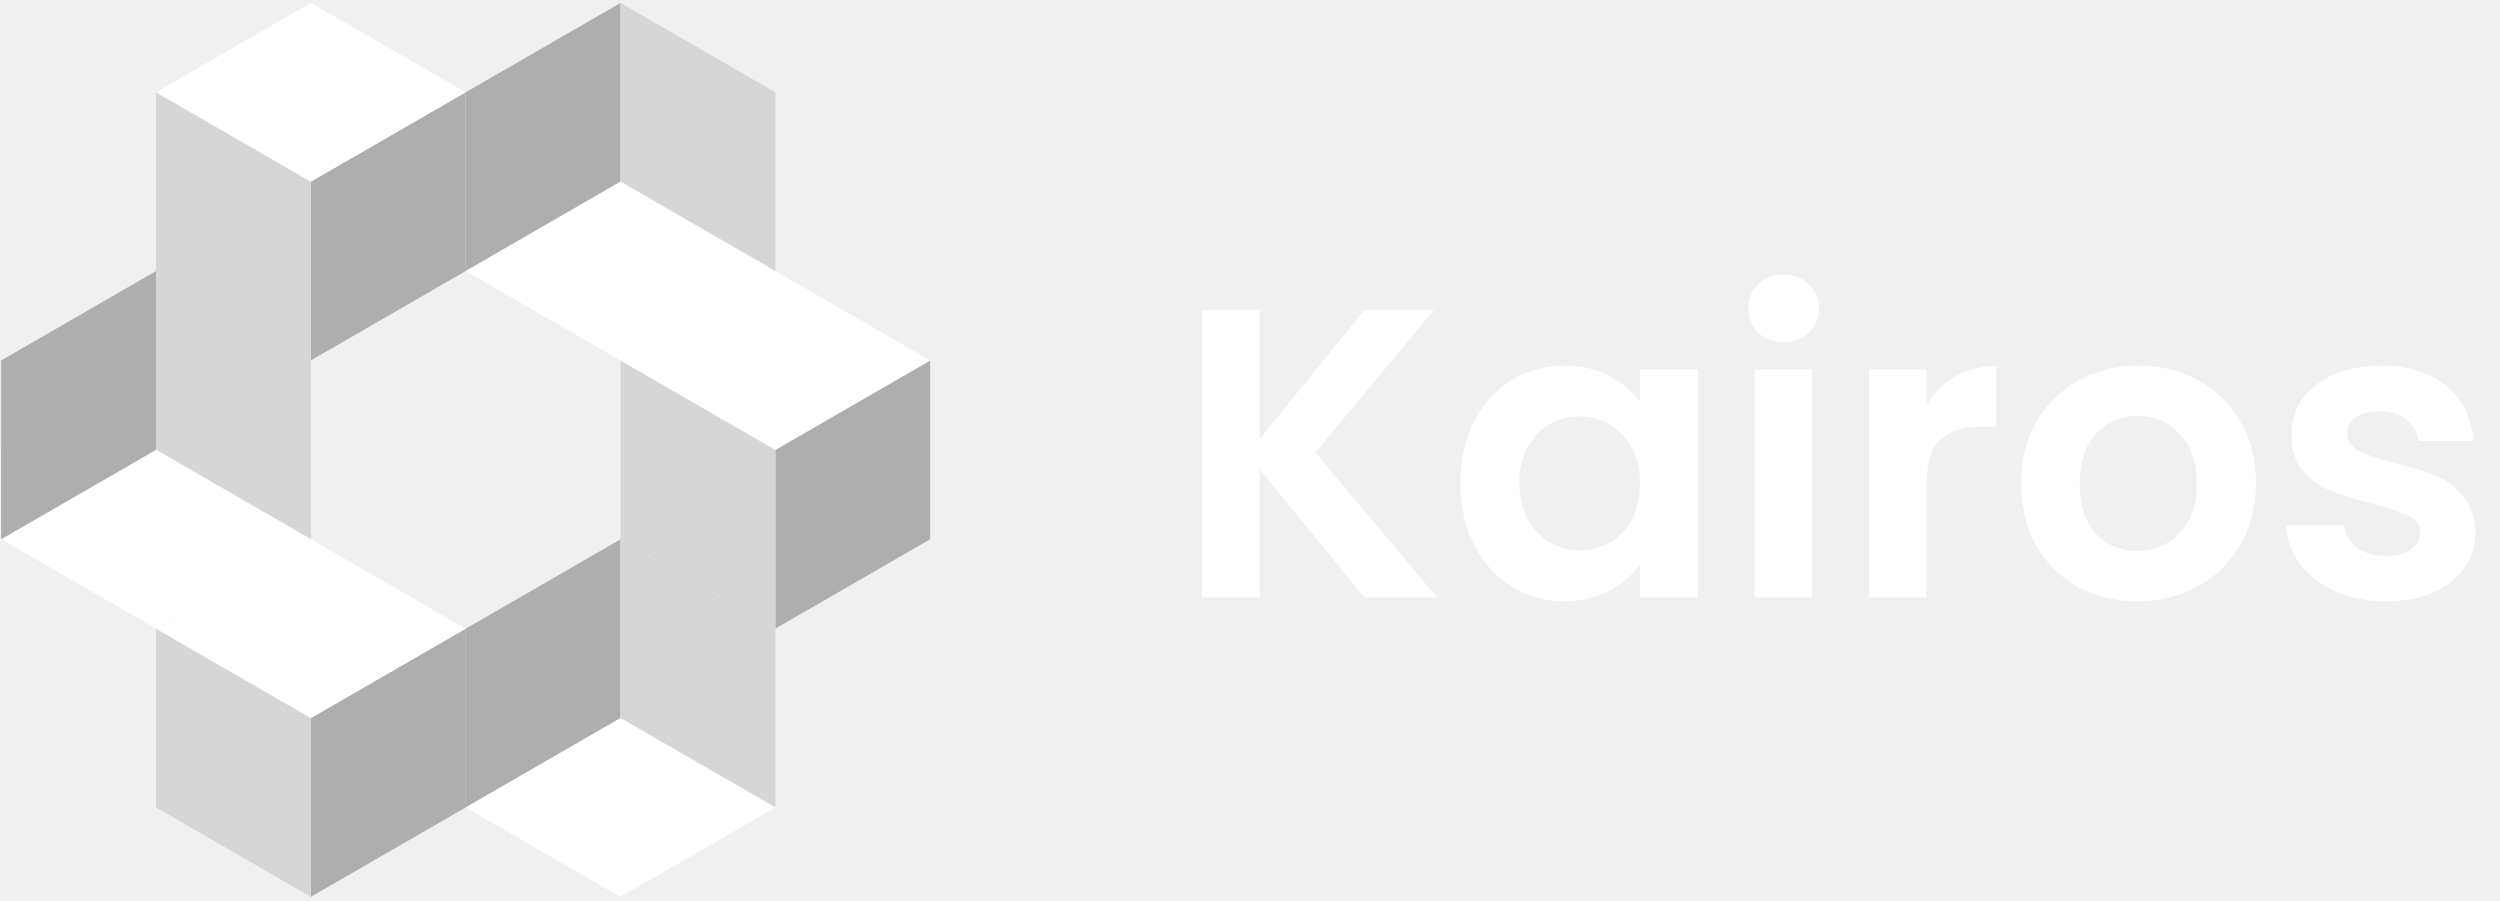
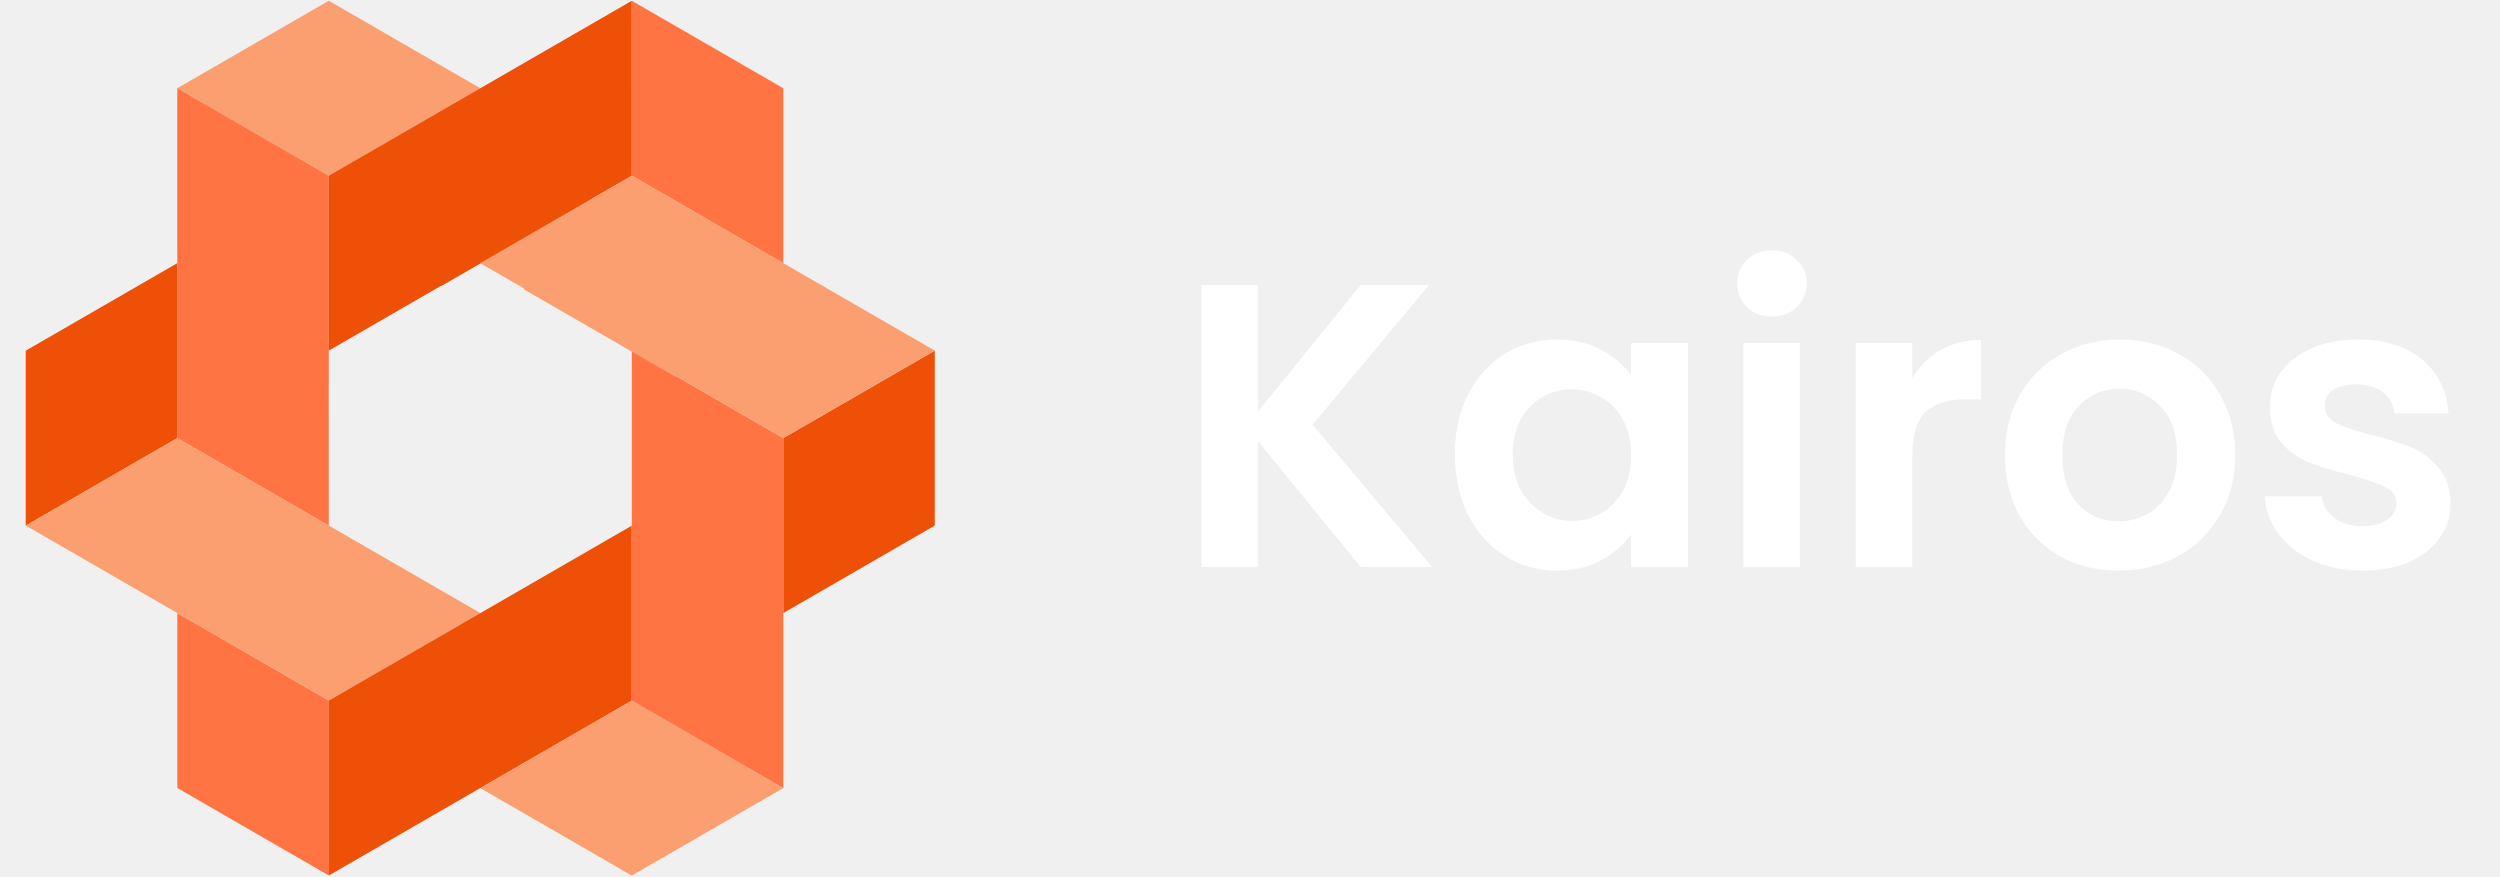
- <svg xmlns="http://www.w3.org/2000/svg" width="347" height="125" viewBox="0 0 347 125" fill="none">
-   <rect width="24.817" height="24.817" transform="matrix(-0.86601 0.500028 -3.18907e-05 1 64.6367 12.8008)" fill="#AEAEAE" />
-   <rect width="24.817" height="24.817" transform="matrix(-0.86601 -0.500028 3.18907e-05 1 43.1436 25.2109)" fill="#D6D6D6" />
-   <rect width="24.817" height="24.817" transform="matrix(-0.866041 0.499972 0.866041 0.499972 43.1436 0.394531)" fill="white" />
-   <rect width="24.817" height="24.817" transform="matrix(3.19859e-05 1 0.86601 0.500028 21.6487 37.6211)" fill="#D6D6D6" />
-   <rect width="24.817" height="24.817" transform="matrix(-0.866041 0.499973 0.866041 0.499972 21.6487 62.4336)" fill="white" />
-   <rect width="24.817" height="24.817" transform="matrix(-3.17834e-05 1 0.866009 -0.500028 0.157593 50.0312)" fill="#AEAEAE" />
-   <rect width="24.817" height="24.817" transform="matrix(-0.86601 0.500028 -3.19781e-05 1 64.6389 87.2539)" fill="#AEAEAE" />
-   <rect width="24.817" height="24.817" transform="matrix(-0.866009 -0.500028 3.18033e-05 1 43.1458 99.6641)" fill="#D6D6D6" />
-   <rect width="24.817" height="24.817" transform="matrix(-0.866041 0.499972 0.866041 0.499973 43.1458 74.8477)" fill="white" />
-   <rect width="24.817" height="24.817" transform="matrix(0.86601 -0.500028 3.18907e-05 -1 64.6334 112.082)" fill="#AEAEAE" />
-   <rect width="24.817" height="24.817" transform="matrix(0.86601 0.500028 -3.18907e-05 -1 86.1266 99.6719)" fill="#D6D6D6" />
-   <rect width="24.817" height="24.817" transform="matrix(0.866041 -0.499972 -0.866041 -0.499972 86.1266 124.488)" fill="white" />
-   <rect width="24.817" height="24.817" transform="matrix(-0.86601 0.500028 -3.19781e-05 1 129.114 50.0273)" fill="#AEAEAE" />
-   <rect width="24.817" height="24.817" transform="matrix(-0.866009 -0.500028 3.18033e-05 1 107.62 62.4375)" fill="#D6D6D6" />
-   <rect width="24.817" height="24.817" transform="matrix(-0.866041 0.499972 0.866041 0.499973 107.62 37.6211)" fill="white" />
-   <rect width="24.817" height="24.817" transform="matrix(0.86601 -0.500028 3.18907e-05 -1 64.635 37.6289)" fill="#AEAEAE" />
-   <rect width="24.817" height="24.817" transform="matrix(0.86601 0.500028 -3.18907e-05 -1 86.1282 25.2188)" fill="#D6D6D6" />
-   <rect width="24.817" height="24.817" transform="matrix(0.866041 -0.499972 -0.866041 -0.499972 86.1282 50.0352)" fill="white" />
-   <path d="M189.374 82.941L174.851 65.159V82.941H166.846V43.031H174.851V60.928L189.374 43.031H199.037L182.57 62.815L199.495 82.941H189.374ZM202.702 66.989C202.702 63.787 203.331 60.947 204.589 58.469C205.885 55.991 207.619 54.086 209.792 52.751C212.003 51.417 214.461 50.75 217.168 50.75C219.531 50.75 221.59 51.227 223.343 52.179C225.135 53.133 226.564 54.333 227.631 55.782V51.265H235.694V82.941H227.631V78.31C226.602 79.797 225.173 81.035 223.343 82.027C221.551 82.98 219.474 83.456 217.111 83.456C214.442 83.456 212.003 82.77 209.792 81.398C207.619 80.025 205.885 78.1 204.589 75.623C203.331 73.107 202.702 70.229 202.702 66.989ZM227.631 67.103C227.631 65.159 227.25 63.501 226.488 62.129C225.725 60.718 224.696 59.651 223.4 58.926C222.104 58.164 220.713 57.783 219.226 57.783C217.74 57.783 216.367 58.145 215.109 58.869C213.851 59.594 212.822 60.661 212.022 62.071C211.259 63.444 210.878 65.083 210.878 66.989C210.878 68.895 211.259 70.572 212.022 72.02C212.822 73.431 213.851 74.517 215.109 75.279C216.405 76.042 217.778 76.423 219.226 76.423C220.713 76.423 222.104 76.061 223.4 75.337C224.696 74.574 225.725 73.507 226.488 72.135C227.25 70.724 227.631 69.047 227.631 67.103ZM247.571 47.491C246.161 47.491 244.979 47.053 244.026 46.176C243.112 45.261 242.654 44.136 242.654 42.802C242.654 41.468 243.112 40.363 244.026 39.486C244.979 38.571 246.161 38.114 247.571 38.114C248.982 38.114 250.144 38.571 251.059 39.486C252.012 40.363 252.489 41.468 252.489 42.802C252.489 44.136 252.012 45.261 251.059 46.176C250.144 47.053 248.982 47.491 247.571 47.491ZM251.517 51.265V82.941H243.512V51.265H251.517ZM267.431 56.182C268.46 54.505 269.794 53.19 271.433 52.237C273.11 51.284 275.016 50.807 277.151 50.807V59.212H275.035C272.519 59.212 270.614 59.803 269.317 60.985C268.06 62.167 267.431 64.225 267.431 67.16V82.941H259.426V51.265H267.431V56.182ZM296.608 83.456C293.559 83.456 290.814 82.789 288.375 81.455C285.935 80.082 284.01 78.157 282.6 75.68C281.228 73.202 280.541 70.343 280.541 67.103C280.541 63.863 281.247 61.004 282.657 58.526C284.106 56.049 286.069 54.143 288.546 52.809C291.024 51.436 293.788 50.75 296.837 50.75C299.887 50.75 302.65 51.436 305.128 52.809C307.606 54.143 309.55 56.049 310.96 58.526C312.409 61.004 313.133 63.863 313.133 67.103C313.133 70.343 312.39 73.202 310.903 75.68C309.455 78.157 307.472 80.082 304.957 81.455C302.479 82.789 299.696 83.456 296.608 83.456ZM296.608 76.48C298.057 76.48 299.41 76.137 300.668 75.451C301.964 74.727 302.993 73.659 303.756 72.249C304.518 70.839 304.899 69.123 304.899 67.103C304.899 64.092 304.099 61.785 302.498 60.184C300.935 58.545 299.01 57.726 296.723 57.726C294.436 57.726 292.511 58.545 290.948 60.184C289.423 61.785 288.661 64.092 288.661 67.103C288.661 70.114 289.404 72.44 290.891 74.079C292.415 75.68 294.321 76.48 296.608 76.48ZM331.127 83.456C328.535 83.456 326.209 82.999 324.151 82.084C322.093 81.131 320.453 79.854 319.234 78.253C318.052 76.652 317.404 74.879 317.29 72.935H325.352C325.504 74.155 326.095 75.165 327.124 75.966C328.192 76.766 329.507 77.166 331.07 77.166C332.594 77.166 333.776 76.862 334.615 76.252C335.491 75.642 335.93 74.86 335.93 73.907C335.93 72.878 335.396 72.116 334.329 71.62C333.299 71.087 331.641 70.515 329.354 69.905C326.991 69.333 325.047 68.742 323.522 68.132C322.035 67.522 320.739 66.588 319.634 65.331C318.567 64.073 318.033 62.376 318.033 60.242C318.033 58.488 318.528 56.887 319.52 55.439C320.549 53.99 321.997 52.847 323.865 52.008C325.771 51.169 328.001 50.75 330.555 50.75C334.329 50.75 337.34 51.703 339.589 53.609C341.838 55.477 343.077 58.012 343.306 61.214H335.644C335.529 59.956 334.996 58.965 334.043 58.24C333.128 57.478 331.889 57.097 330.326 57.097C328.878 57.097 327.753 57.364 326.953 57.897C326.19 58.431 325.809 59.174 325.809 60.127C325.809 61.195 326.343 62.014 327.41 62.586C328.477 63.12 330.136 63.672 332.385 64.244C334.672 64.816 336.559 65.407 338.045 66.017C339.532 66.627 340.809 67.579 341.876 68.876C342.982 70.133 343.553 71.811 343.592 73.907C343.592 75.737 343.077 77.376 342.048 78.825C341.057 80.273 339.608 81.417 337.702 82.255C335.834 83.056 333.643 83.456 331.127 83.456Z" fill="white" />
+ <svg xmlns="http://www.w3.org/2000/svg" width="97" height="34" viewBox="0 0 97 34" fill="none">
+   <rect width="6.788" height="6.788" transform="matrix(-0.866041 0.499972 0.866041 0.499972 12.7559 0.0297546)" fill="#FB9E70" />
+   <path fill-rule="evenodd" clip-rule="evenodd" d="M12.756 6.817L6.878 3.422L6.878 4.814L6.878 4.814L6.878 10.212L6.877 10.212L6.877 17L12.756 20.394L12.755 14.996L12.756 14.997L12.756 13.605L12.756 13.605L12.756 6.817Z" fill="#FF7442" />
+   <rect width="6.788" height="6.788" transform="matrix(-3.17834e-05 1 0.866009 -0.500028 0.998047 13.6057)" fill="#EE5007" />
+   <rect width="6.788" height="6.788" transform="matrix(-0.866009 -0.500028 3.18033e-05 1 12.7578 27.1805)" fill="#FF7442" />
+   <path fill-rule="evenodd" clip-rule="evenodd" d="M6.878 16.998L0.999 20.392L6.878 23.785L6.879 23.785L6.881 23.786L6.879 23.787L12.758 27.181L18.637 23.787L12.758 20.393L12.753 20.396L12.751 20.395L12.757 20.392L6.878 16.998Z" fill="#FB9E70" />
+   <path fill-rule="evenodd" clip-rule="evenodd" d="M18.634 23.788L12.756 27.182L12.756 33.97L18.633 30.577V30.579L24.511 27.185L24.511 20.397L18.634 23.79V23.788Z" fill="#EE5007" />
+   <rect width="6.788" height="6.788" transform="matrix(0.866041 -0.499972 -0.866041 -0.499972 24.5117 33.9713)" fill="#FB9E70" />
+   <rect width="6.788" height="6.788" transform="matrix(-0.86601 0.500028 -3.19781e-05 1 36.2695 13.6043)" fill="#EE5007" />
+   <path fill-rule="evenodd" clip-rule="evenodd" d="M30.392 16.998L24.514 13.604L24.514 20.392L24.525 20.398L24.525 20.403L24.513 20.396L24.513 27.184L30.392 30.578L30.392 23.79L30.383 23.785L30.383 23.78L30.393 23.786L30.392 16.998Z" fill="#FF7442" />
+   <path fill-rule="evenodd" clip-rule="evenodd" d="M18.634 3.422L12.756 6.816L12.756 13.604L17.124 11.082L17.124 11.096L23.002 7.702V7.691L24.512 6.819L24.512 0.031L18.634 3.425V3.422Z" fill="#EE5007" />
+   <rect width="6.788" height="6.788" transform="matrix(0.86601 0.500028 -3.18907e-05 -1 24.5137 6.81824)" fill="#FF7442" />
+   <path fill-rule="evenodd" clip-rule="evenodd" d="M30.391 10.21L30.39 10.211L24.513 6.818L18.635 10.212L20.346 11.2L20.314 11.219L26.192 14.613L26.227 14.593L30.391 16.997L36.27 13.604L30.391 10.21Z" fill="#FB9E70" />
+   <path d="M52.796 22L48.814 17.124V22H46.619V11.057H48.814V15.964L52.796 11.057H55.446L50.93 16.481L55.571 22H52.796ZM56.45 17.626C56.45 16.748 56.623 15.969 56.968 15.29C57.323 14.611 57.799 14.088 58.394 13.722C59.001 13.356 59.675 13.173 60.417 13.173C61.065 13.173 61.629 13.304 62.11 13.565C62.601 13.827 62.993 14.156 63.286 14.553V13.314H65.496V22H63.286V20.73C63.004 21.138 62.612 21.477 62.11 21.749C61.619 22.011 61.049 22.141 60.401 22.141C59.669 22.141 59.001 21.953 58.394 21.577C57.799 21.2 57.323 20.673 56.968 19.993C56.623 19.303 56.45 18.514 56.45 17.626ZM63.286 17.657C63.286 17.124 63.181 16.669 62.972 16.293C62.763 15.906 62.481 15.614 62.126 15.415C61.77 15.206 61.389 15.102 60.981 15.102C60.574 15.102 60.197 15.201 59.852 15.4C59.508 15.598 59.225 15.891 59.006 16.278C58.797 16.654 58.692 17.103 58.692 17.626C58.692 18.148 58.797 18.608 59.006 19.006C59.225 19.392 59.508 19.69 59.852 19.899C60.208 20.108 60.584 20.213 60.981 20.213C61.389 20.213 61.77 20.113 62.126 19.915C62.481 19.706 62.763 19.413 62.972 19.037C63.181 18.65 63.286 18.19 63.286 17.657ZM68.753 12.28C68.367 12.28 68.043 12.159 67.781 11.919C67.53 11.668 67.405 11.36 67.405 10.994C67.405 10.628 67.53 10.325 67.781 10.085C68.043 9.834 68.367 9.709 68.753 9.709C69.14 9.709 69.459 9.834 69.71 10.085C69.971 10.325 70.102 10.628 70.102 10.994C70.102 11.36 69.971 11.668 69.71 11.919C69.459 12.159 69.14 12.28 68.753 12.28ZM69.835 13.314V22H67.64V13.314H69.835ZM74.199 14.663C74.481 14.203 74.847 13.842 75.296 13.581C75.756 13.32 76.278 13.189 76.864 13.189V15.494H76.284C75.594 15.494 75.071 15.656 74.716 15.98C74.371 16.304 74.199 16.868 74.199 17.673V22H72.004V13.314H74.199V14.663ZM82.199 22.141C81.363 22.141 80.61 21.958 79.941 21.592C79.272 21.216 78.745 20.688 78.358 20.009C77.982 19.329 77.793 18.546 77.793 17.657C77.793 16.769 77.987 15.985 78.374 15.306C78.771 14.626 79.309 14.104 79.988 13.738C80.668 13.361 81.425 13.173 82.262 13.173C83.098 13.173 83.856 13.361 84.535 13.738C85.214 14.104 85.747 14.626 86.134 15.306C86.531 15.985 86.73 16.769 86.73 17.657C86.73 18.546 86.526 19.329 86.118 20.009C85.721 20.688 85.178 21.216 84.488 21.592C83.808 21.958 83.046 22.141 82.199 22.141ZM82.199 20.228C82.596 20.228 82.967 20.134 83.312 19.946C83.667 19.748 83.95 19.455 84.159 19.068C84.368 18.681 84.472 18.211 84.472 17.657C84.472 16.831 84.253 16.199 83.814 15.76C83.385 15.311 82.857 15.086 82.23 15.086C81.603 15.086 81.075 15.311 80.647 15.76C80.229 16.199 80.02 16.831 80.02 17.657C80.02 18.483 80.224 19.12 80.631 19.57C81.049 20.009 81.572 20.228 82.199 20.228ZM91.664 22.141C90.953 22.141 90.315 22.016 89.751 21.765C89.186 21.503 88.737 21.153 88.403 20.714C88.079 20.275 87.901 19.789 87.87 19.256H90.08C90.122 19.591 90.284 19.868 90.566 20.087C90.859 20.307 91.219 20.416 91.648 20.416C92.066 20.416 92.39 20.333 92.62 20.166C92.86 19.998 92.981 19.784 92.981 19.523C92.981 19.241 92.834 19.032 92.542 18.896C92.259 18.749 91.805 18.593 91.178 18.425C90.53 18.269 89.996 18.107 89.579 17.939C89.171 17.772 88.816 17.516 88.512 17.171C88.22 16.826 88.073 16.361 88.073 15.776C88.073 15.295 88.209 14.856 88.481 14.459C88.763 14.062 89.16 13.748 89.672 13.518C90.195 13.288 90.807 13.173 91.507 13.173C92.542 13.173 93.367 13.435 93.984 13.957C94.601 14.469 94.94 15.164 95.003 16.042H92.902C92.871 15.697 92.725 15.426 92.463 15.227C92.212 15.018 91.873 14.914 91.444 14.914C91.047 14.914 90.739 14.987 90.519 15.133C90.31 15.279 90.206 15.483 90.206 15.745C90.206 16.037 90.352 16.262 90.645 16.419C90.937 16.565 91.392 16.716 92.008 16.873C92.636 17.03 93.153 17.192 93.561 17.359C93.968 17.527 94.318 17.788 94.611 18.143C94.914 18.488 95.071 18.948 95.081 19.523C95.081 20.025 94.94 20.474 94.658 20.871C94.386 21.268 93.989 21.582 93.467 21.812C92.954 22.031 92.353 22.141 91.664 22.141Z" fill="white" />
</svg>
